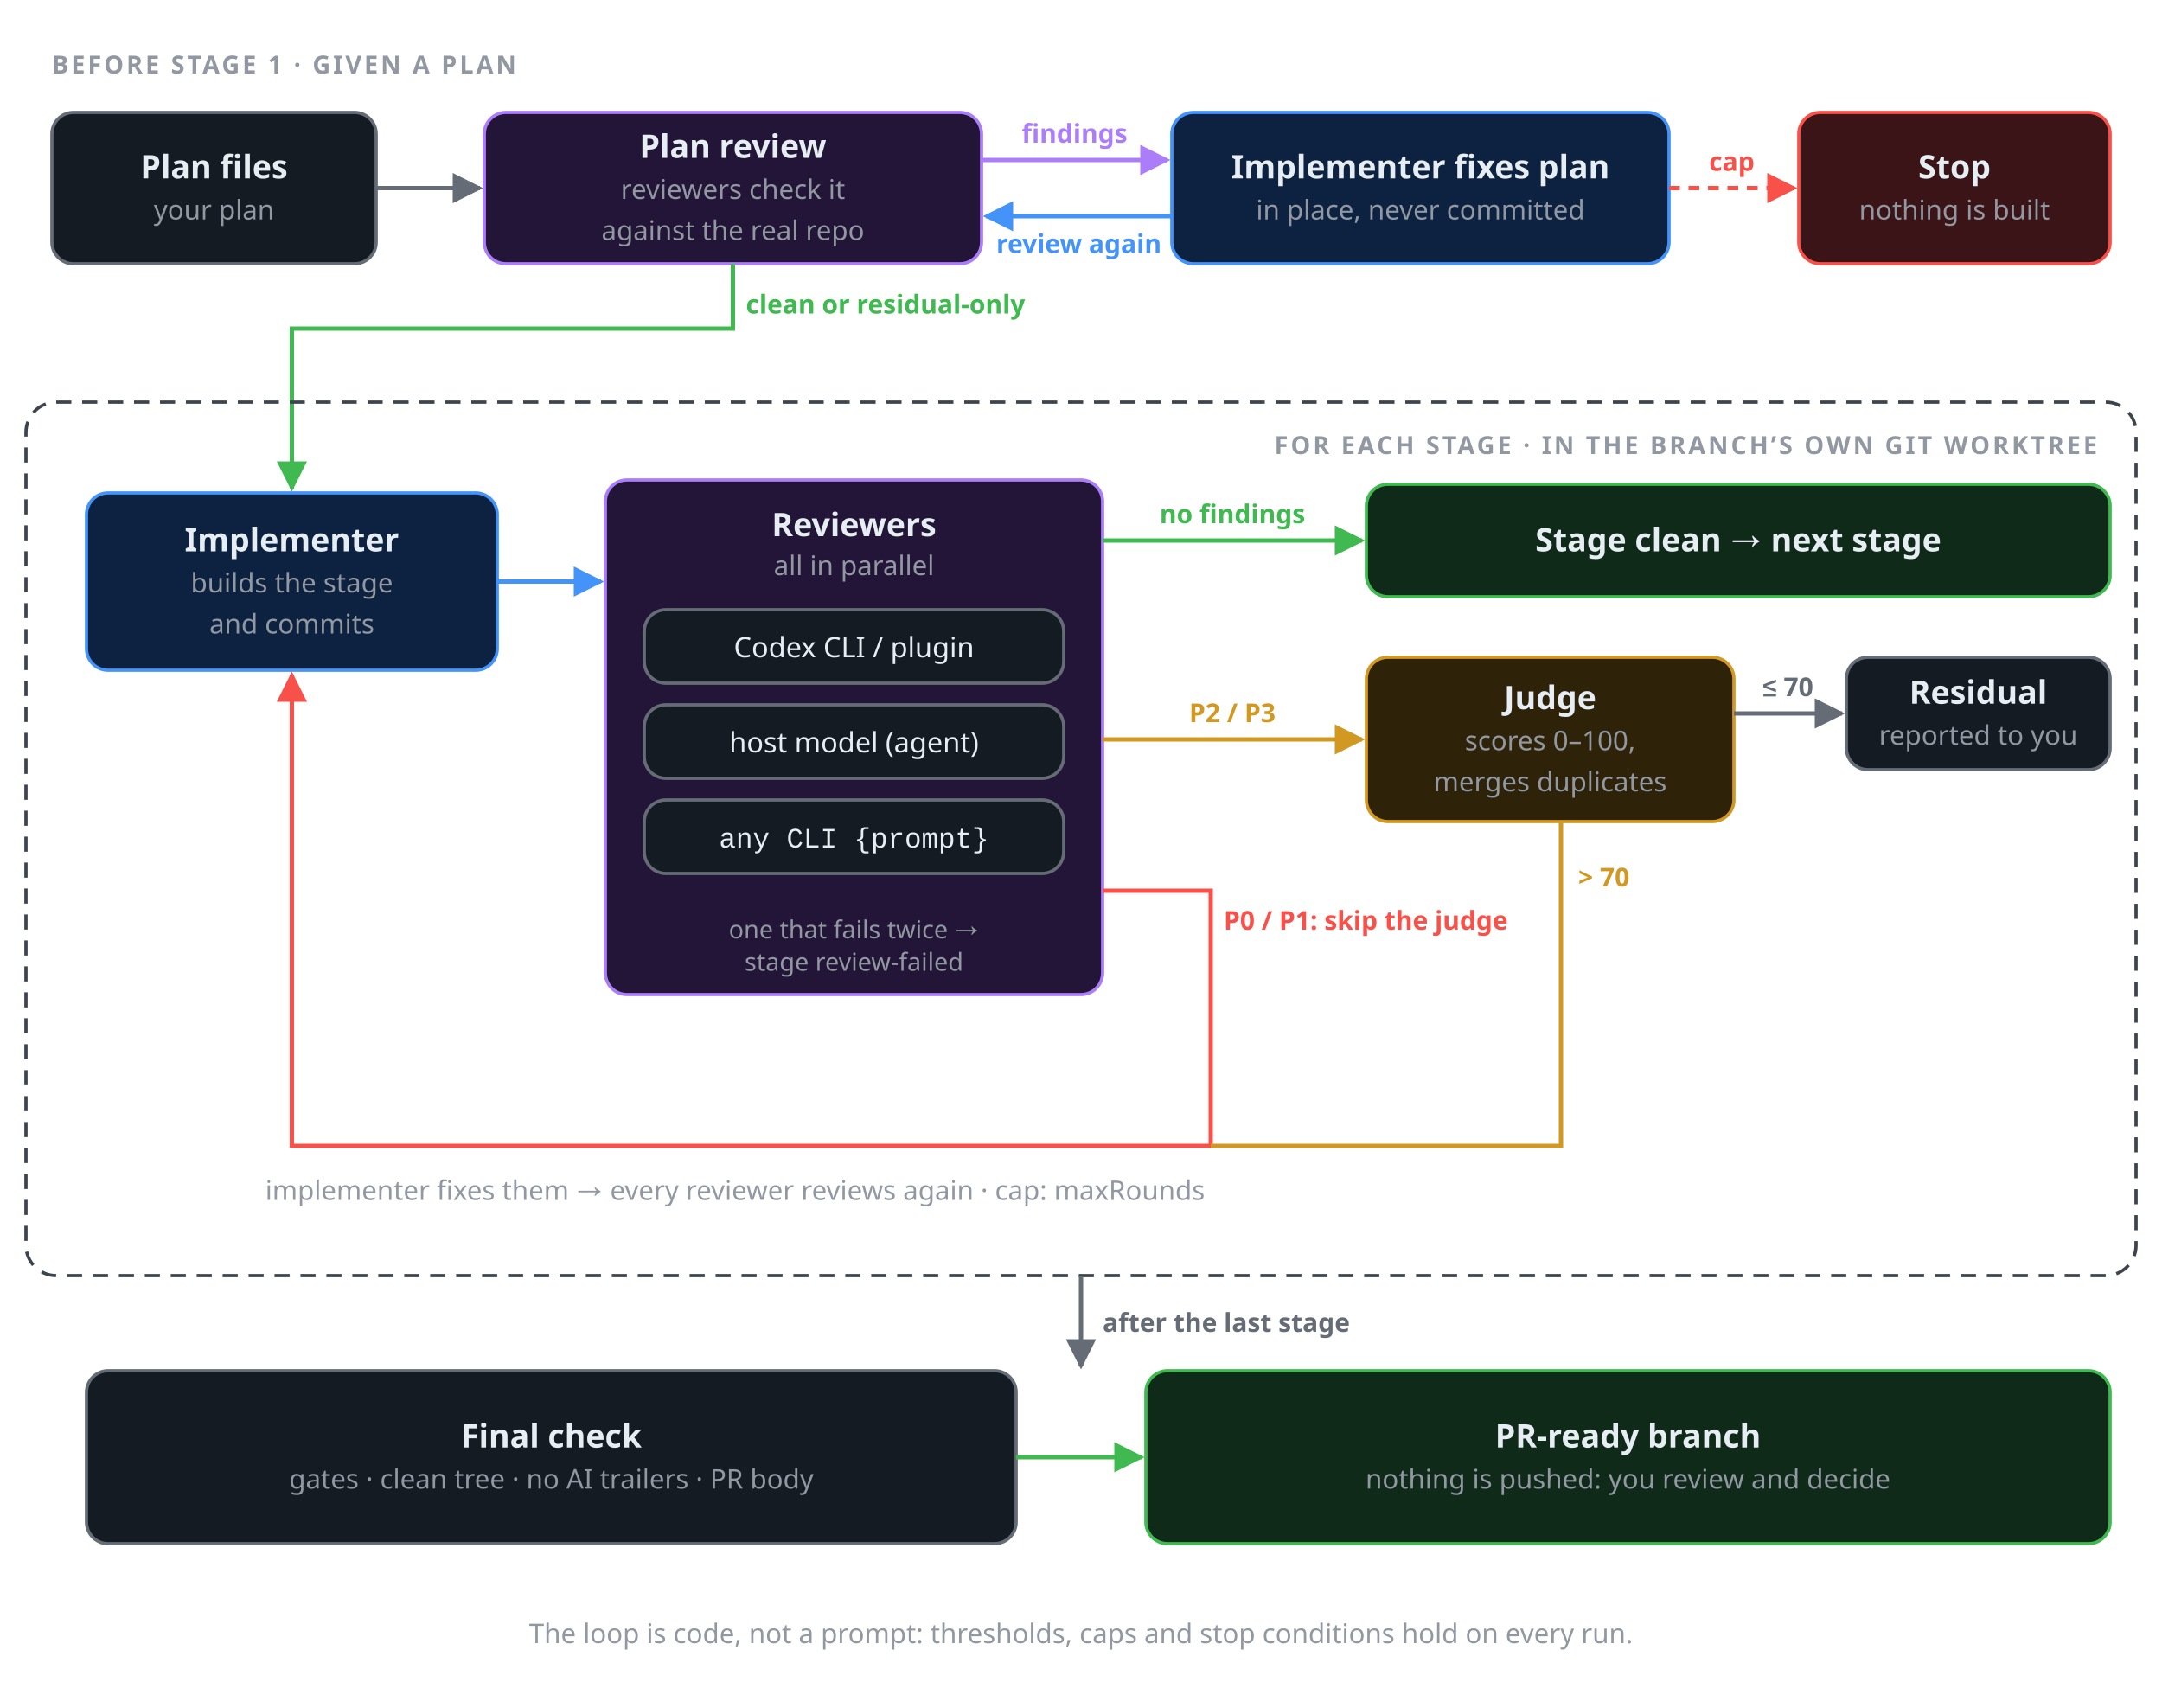
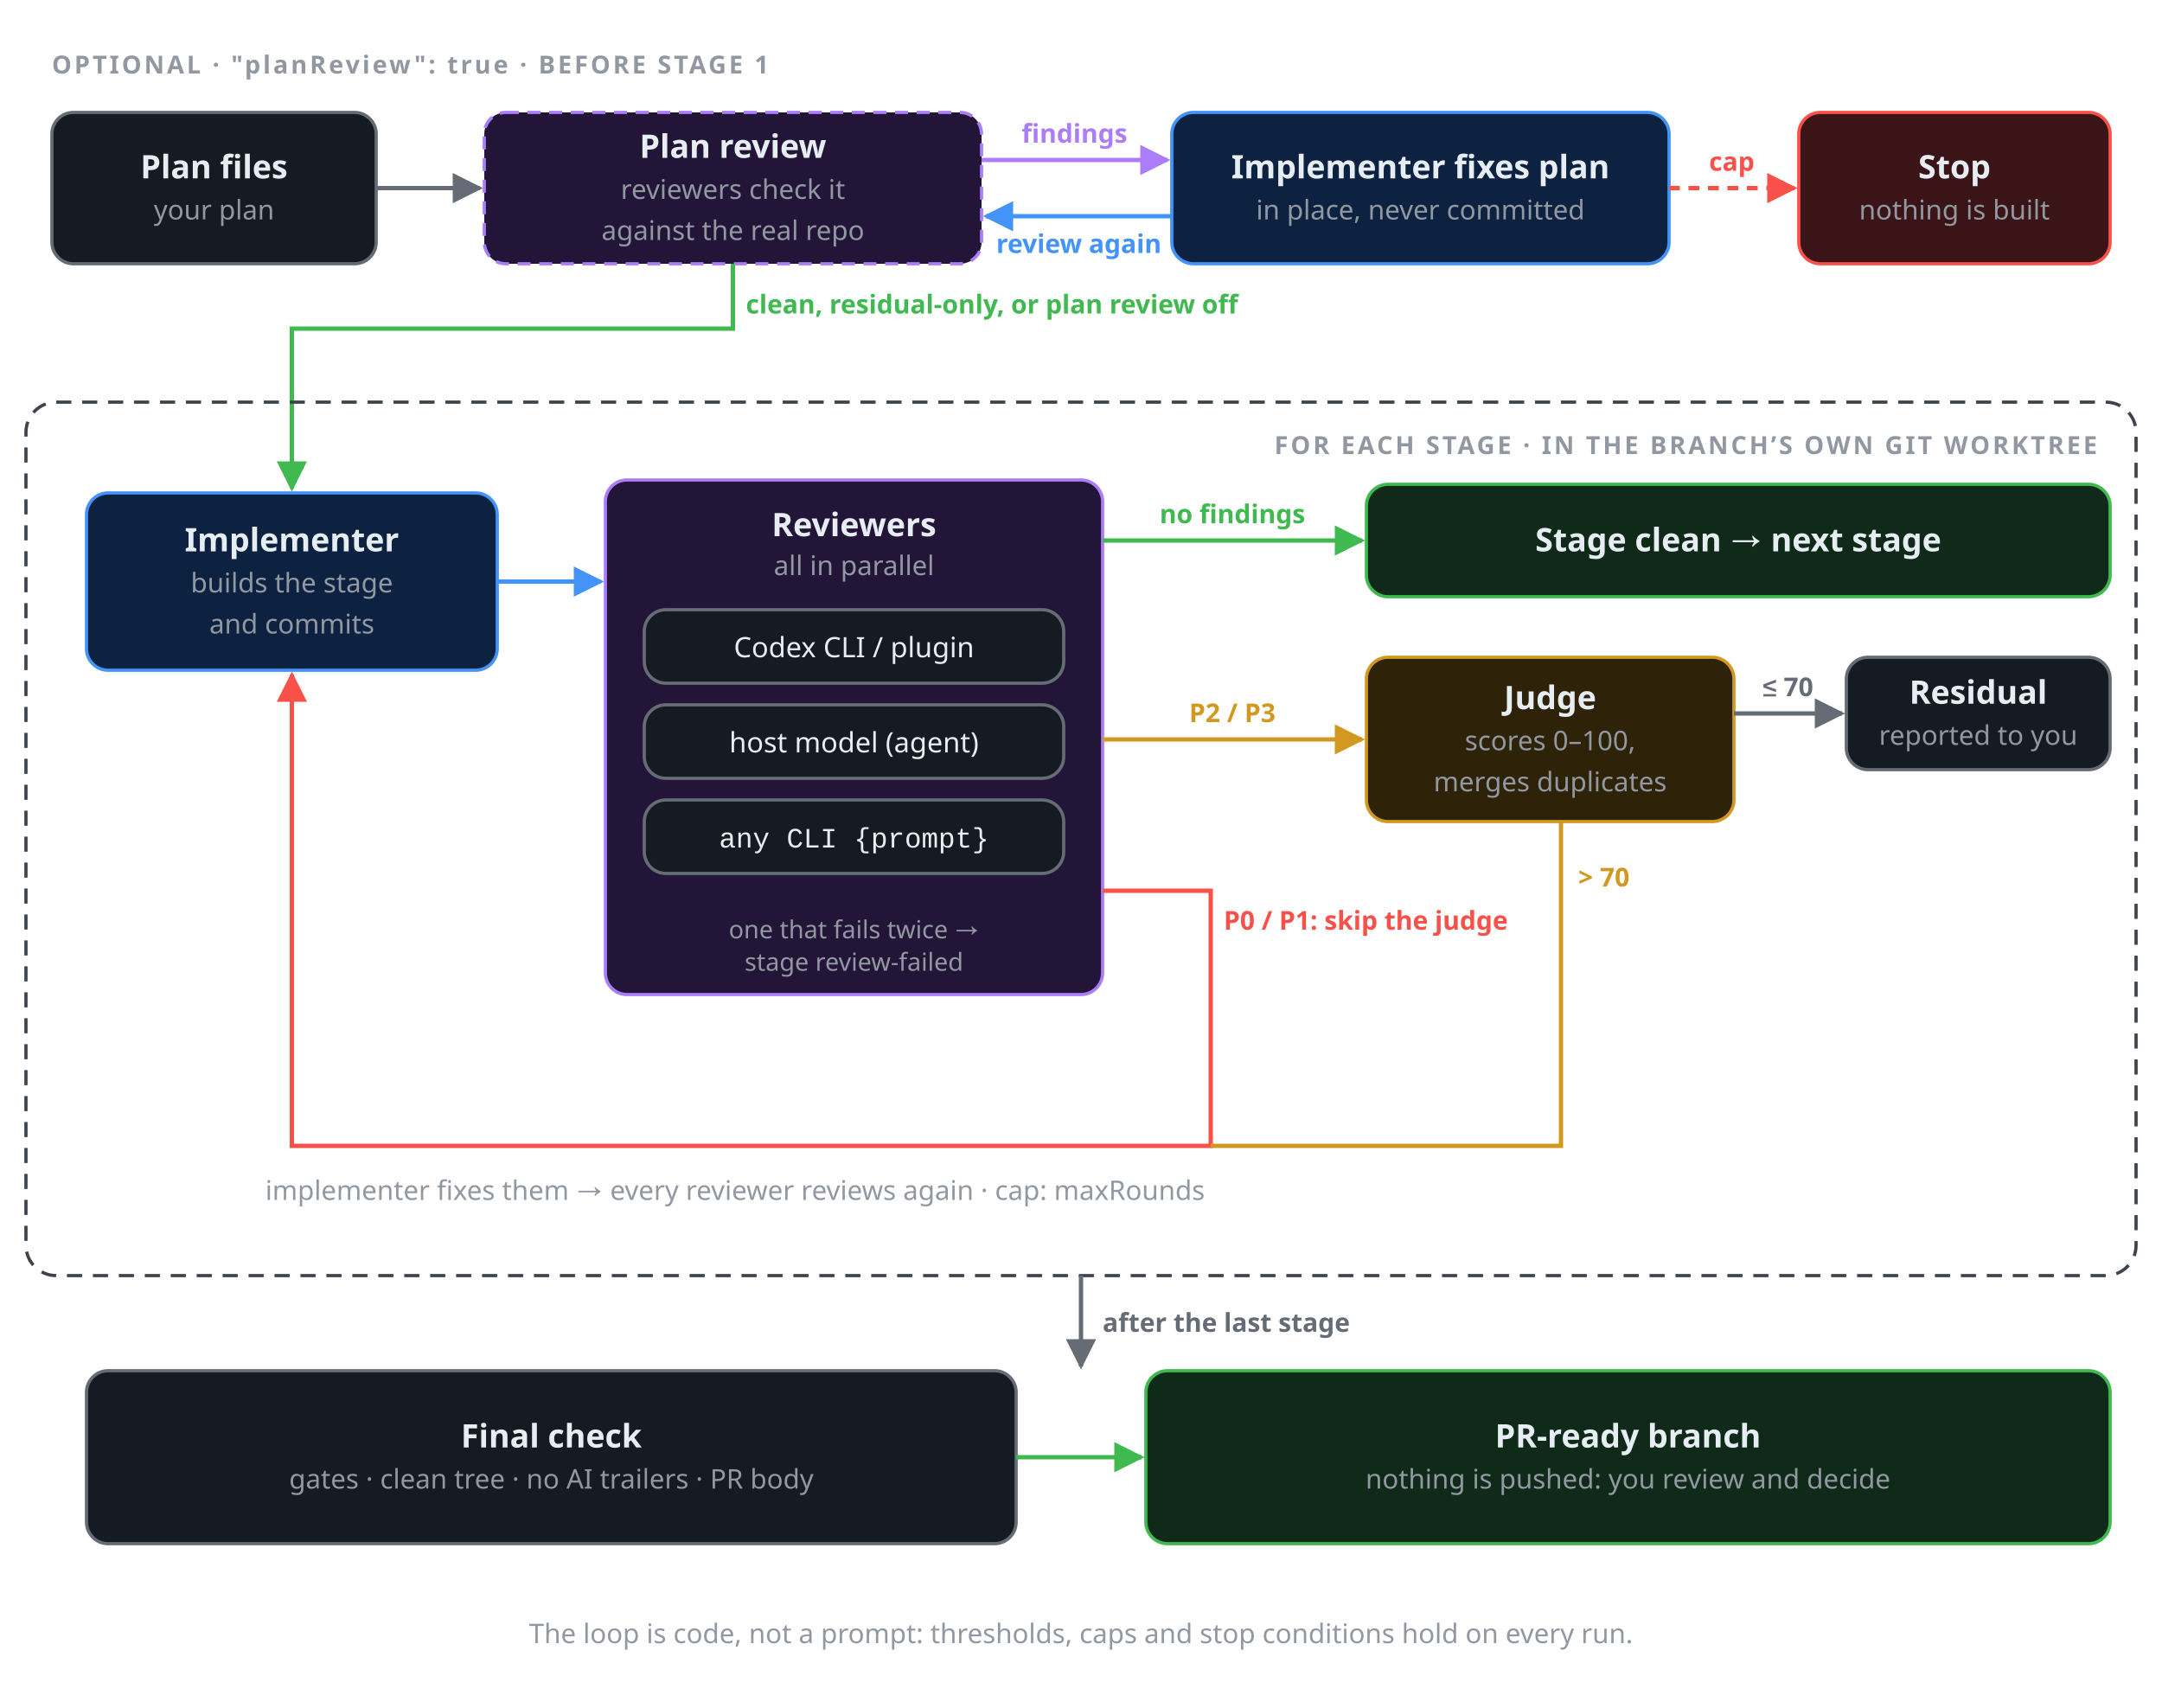
- <svg xmlns="http://www.w3.org/2000/svg" width="1000" height="790" viewBox="0 0 1000 790" role="img" aria-label="granny-workflow: plan review, then implement, review, judge and fix for every stage">
+ <svg xmlns="http://www.w3.org/2000/svg" width="1000" height="790" viewBox="0 0 1000 790" role="img" aria-label="granny-workflow: an optional plan review, then implement, review, judge and fix for every stage">
  <defs>
    <marker id="a-neutral" viewBox="0 0 10 10" refX="9" refY="5" markerWidth="7" markerHeight="7" orient="auto-start-reverse">
      <path d="M0,0 L10,5 L0,10 z" fill="#656c76" />
    </marker>
    <marker id="a-blue" viewBox="0 0 10 10" refX="9" refY="5" markerWidth="7" markerHeight="7" orient="auto-start-reverse">
      <path d="M0,0 L10,5 L0,10 z" fill="#4493f8" />
    </marker>
    <marker id="a-purple" viewBox="0 0 10 10" refX="9" refY="5" markerWidth="7" markerHeight="7" orient="auto-start-reverse">
      <path d="M0,0 L10,5 L0,10 z" fill="#ab7df8" />
    </marker>
    <marker id="a-amber" viewBox="0 0 10 10" refX="9" refY="5" markerWidth="7" markerHeight="7" orient="auto-start-reverse">
      <path d="M0,0 L10,5 L0,10 z" fill="#d29922" />
    </marker>
    <marker id="a-red" viewBox="0 0 10 10" refX="9" refY="5" markerWidth="7" markerHeight="7" orient="auto-start-reverse">
      <path d="M0,0 L10,5 L0,10 z" fill="#f85149" />
    </marker>
    <marker id="a-green" viewBox="0 0 10 10" refX="9" refY="5" markerWidth="7" markerHeight="7" orient="auto-start-reverse">
      <path d="M0,0 L10,5 L0,10 z" fill="#3fb950" />
    </marker>
    <marker id="a-muted" viewBox="0 0 10 10" refX="9" refY="5" markerWidth="7" markerHeight="7" orient="auto-start-reverse">
      <path d="M0,0 L10,5 L0,10 z" fill="#656c76" />
    </marker>
  </defs>
-   <text x="24" y="34" font-family="-apple-system, BlinkMacSystemFont, 'Segoe UI', 'Noto Sans', Helvetica, Arial, sans-serif" font-size="11.5" font-weight="700" fill="#9198a1" text-anchor="start" letter-spacing="1.2">BEFORE STAGE 1 · GIVEN A PLAN</text>
+   <text x="24" y="34" font-family="-apple-system, BlinkMacSystemFont, 'Segoe UI', 'Noto Sans', Helvetica, Arial, sans-serif" font-size="11.5" font-weight="700" fill="#9198a1" text-anchor="start" letter-spacing="1.2">OPTIONAL · "planReview": true · BEFORE STAGE 1</text>
  <rect x="24" y="52" width="150" height="70" rx="10" fill="#151b23" stroke="#656c76" stroke-width="1.5" />
  <text x="99" y="82.5" font-family="-apple-system, BlinkMacSystemFont, 'Segoe UI', 'Noto Sans', Helvetica, Arial, sans-serif" font-size="15" font-weight="600" fill="#e6edf3" text-anchor="middle">Plan files</text>
  <text x="99" y="101.5" font-family="-apple-system, BlinkMacSystemFont, 'Segoe UI', 'Noto Sans', Helvetica, Arial, sans-serif" font-size="12.5" font-weight="400" fill="#9198a1" text-anchor="middle">your plan</text>
  <path d="M174,87 L222,87" fill="none" stroke="#656c76" stroke-width="2" marker-end="url(#a-neutral)" />
-   <rect x="224" y="52" width="230" height="70" rx="10" fill="#231537" stroke="#ab7df8" stroke-width="1.5" />
+   <rect x="224" y="52" width="230" height="70" rx="10" fill="#231537" stroke="#ab7df8" stroke-width="1.5" stroke-dasharray="6 4" />
  <text x="339" y="73" font-family="-apple-system, BlinkMacSystemFont, 'Segoe UI', 'Noto Sans', Helvetica, Arial, sans-serif" font-size="15" font-weight="600" fill="#e6edf3" text-anchor="middle">Plan review</text>
  <text x="339" y="92" font-family="-apple-system, BlinkMacSystemFont, 'Segoe UI', 'Noto Sans', Helvetica, Arial, sans-serif" font-size="12.5" font-weight="400" fill="#9198a1" text-anchor="middle">reviewers check it</text>
  <text x="339" y="111" font-family="-apple-system, BlinkMacSystemFont, 'Segoe UI', 'Noto Sans', Helvetica, Arial, sans-serif" font-size="12.5" font-weight="400" fill="#9198a1" text-anchor="middle">against the real repo</text>
  <path d="M454,74 L540,74" fill="none" stroke="#ab7df8" stroke-width="2" marker-end="url(#a-purple)" />
  <text x="497" y="66" font-family="-apple-system, BlinkMacSystemFont, 'Segoe UI', 'Noto Sans', Helvetica, Arial, sans-serif" font-size="12" font-weight="600" fill="#ab7df8" text-anchor="middle">findings</text>
  <rect x="542" y="52" width="230" height="70" rx="10" fill="#0d2240" stroke="#4493f8" stroke-width="1.5" />
  <text x="657" y="82.5" font-family="-apple-system, BlinkMacSystemFont, 'Segoe UI', 'Noto Sans', Helvetica, Arial, sans-serif" font-size="15" font-weight="600" fill="#e6edf3" text-anchor="middle">Implementer fixes plan</text>
  <text x="657" y="101.5" font-family="-apple-system, BlinkMacSystemFont, 'Segoe UI', 'Noto Sans', Helvetica, Arial, sans-serif" font-size="12.5" font-weight="400" fill="#9198a1" text-anchor="middle">in place, never committed</text>
  <path d="M542,100 L456,100" fill="none" stroke="#4493f8" stroke-width="2" marker-end="url(#a-blue)" />
  <text x="499" y="117" font-family="-apple-system, BlinkMacSystemFont, 'Segoe UI', 'Noto Sans', Helvetica, Arial, sans-serif" font-size="12" font-weight="600" fill="#4493f8" text-anchor="middle">review again</text>
  <path d="M772,87 L830,87" fill="none" stroke="#f85149" stroke-width="2" stroke-dasharray="5 4" marker-end="url(#a-red)" />
  <text x="801" y="79" font-family="-apple-system, BlinkMacSystemFont, 'Segoe UI', 'Noto Sans', Helvetica, Arial, sans-serif" font-size="12" font-weight="600" fill="#f85149" text-anchor="middle">cap</text>
  <rect x="832" y="52" width="144" height="70" rx="10" fill="#3a1416" stroke="#f85149" stroke-width="1.5" />
  <text x="904" y="82.5" font-family="-apple-system, BlinkMacSystemFont, 'Segoe UI', 'Noto Sans', Helvetica, Arial, sans-serif" font-size="15" font-weight="600" fill="#e6edf3" text-anchor="middle">Stop</text>
  <text x="904" y="101.5" font-family="-apple-system, BlinkMacSystemFont, 'Segoe UI', 'Noto Sans', Helvetica, Arial, sans-serif" font-size="12.5" font-weight="400" fill="#9198a1" text-anchor="middle">nothing is built</text>
  <path d="M339,122 L339,152 L135,152 L135,226" fill="none" stroke="#3fb950" stroke-width="2" marker-end="url(#a-green)" />
-   <text x="345" y="145" font-family="-apple-system, BlinkMacSystemFont, 'Segoe UI', 'Noto Sans', Helvetica, Arial, sans-serif" font-size="12" font-weight="600" fill="#3fb950" text-anchor="start">clean or residual-only</text>
+   <text x="345" y="145" font-family="-apple-system, BlinkMacSystemFont, 'Segoe UI', 'Noto Sans', Helvetica, Arial, sans-serif" font-size="12" font-weight="600" fill="#3fb950" text-anchor="start">clean, residual-only, or plan review off</text>
  <rect x="12" y="186" width="976" height="404" rx="14" fill="none" stroke="#3d444d" stroke-width="1.5" stroke-dasharray="7 5" />
  <text x="970" y="210" font-family="-apple-system, BlinkMacSystemFont, 'Segoe UI', 'Noto Sans', Helvetica, Arial, sans-serif" font-size="11.5" font-weight="700" fill="#9198a1" text-anchor="end" letter-spacing="1.2">FOR EACH STAGE · IN THE BRANCH’S OWN GIT WORKTREE</text>
  <rect x="40" y="228" width="190" height="82" rx="10" fill="#0d2240" stroke="#4493f8" stroke-width="1.5" />
  <text x="135" y="255" font-family="-apple-system, BlinkMacSystemFont, 'Segoe UI', 'Noto Sans', Helvetica, Arial, sans-serif" font-size="15" font-weight="600" fill="#e6edf3" text-anchor="middle">Implementer</text>
  <text x="135" y="274" font-family="-apple-system, BlinkMacSystemFont, 'Segoe UI', 'Noto Sans', Helvetica, Arial, sans-serif" font-size="12.5" font-weight="400" fill="#9198a1" text-anchor="middle">builds the stage</text>
  <text x="135" y="293" font-family="-apple-system, BlinkMacSystemFont, 'Segoe UI', 'Noto Sans', Helvetica, Arial, sans-serif" font-size="12.5" font-weight="400" fill="#9198a1" text-anchor="middle">and commits</text>
  <path d="M230,269 L278,269" fill="none" stroke="#4493f8" stroke-width="2" marker-end="url(#a-blue)" />
  <rect x="280" y="222" width="230" height="238" rx="10" fill="#231537" stroke="#ab7df8" stroke-width="1.5" />
  <text x="395" y="346" font-family="-apple-system, BlinkMacSystemFont, 'Segoe UI', 'Noto Sans', Helvetica, Arial, sans-serif" font-size="15" font-weight="600" fill="#e6edf3" text-anchor="middle" />
  <text x="395" y="248" font-family="-apple-system, BlinkMacSystemFont, 'Segoe UI', 'Noto Sans', Helvetica, Arial, sans-serif" font-size="15" font-weight="600" fill="#e6edf3" text-anchor="middle">Reviewers</text>
  <text x="395" y="266" font-family="-apple-system, BlinkMacSystemFont, 'Segoe UI', 'Noto Sans', Helvetica, Arial, sans-serif" font-size="12.5" font-weight="400" fill="#9198a1" text-anchor="middle">all in parallel</text>
  <rect x="298" y="282" width="194" height="34" rx="10" fill="#151b23" stroke="#656c76" stroke-width="1.5" />
  <text x="395" y="304" font-family="-apple-system, BlinkMacSystemFont, 'Segoe UI', 'Noto Sans', Helvetica, Arial, sans-serif" font-size="15" font-weight="600" fill="#e6edf3" text-anchor="middle" />
  <text x="395" y="304" font-family="-apple-system, BlinkMacSystemFont, 'Segoe UI', 'Noto Sans', Helvetica, Arial, sans-serif" font-size="13" font-weight="400" fill="#e6edf3" text-anchor="middle">Codex CLI / plugin</text>
  <rect x="298" y="326" width="194" height="34" rx="10" fill="#151b23" stroke="#656c76" stroke-width="1.5" />
  <text x="395" y="348" font-family="-apple-system, BlinkMacSystemFont, 'Segoe UI', 'Noto Sans', Helvetica, Arial, sans-serif" font-size="15" font-weight="600" fill="#e6edf3" text-anchor="middle" />
  <text x="395" y="348" font-family="-apple-system, BlinkMacSystemFont, 'Segoe UI', 'Noto Sans', Helvetica, Arial, sans-serif" font-size="13" font-weight="400" fill="#e6edf3" text-anchor="middle">host model (agent)</text>
  <rect x="298" y="370" width="194" height="34" rx="10" fill="#151b23" stroke="#656c76" stroke-width="1.5" />
  <text x="395" y="392" font-family="-apple-system, BlinkMacSystemFont, 'Segoe UI', 'Noto Sans', Helvetica, Arial, sans-serif" font-size="15" font-weight="600" fill="#e6edf3" text-anchor="middle" />
  <text x="395" y="392" font-family="ui-monospace, SFMono-Regular, 'SF Mono', Menlo, Consolas, 'Liberation Mono', monospace" font-size="13" font-weight="400" fill="#e6edf3" text-anchor="middle">any CLI  {prompt}</text>
  <text x="395" y="434" font-family="-apple-system, BlinkMacSystemFont, 'Segoe UI', 'Noto Sans', Helvetica, Arial, sans-serif" font-size="11.5" font-weight="400" fill="#9198a1" text-anchor="middle">one that fails twice →</text>
  <text x="395" y="449" font-family="-apple-system, BlinkMacSystemFont, 'Segoe UI', 'Noto Sans', Helvetica, Arial, sans-serif" font-size="11.5" font-weight="400" fill="#9198a1" text-anchor="middle">stage review-failed</text>
  <path d="M510,250 L630,250" fill="none" stroke="#3fb950" stroke-width="2" marker-end="url(#a-green)" />
  <text x="570" y="242" font-family="-apple-system, BlinkMacSystemFont, 'Segoe UI', 'Noto Sans', Helvetica, Arial, sans-serif" font-size="12" font-weight="600" fill="#3fb950" text-anchor="middle">no findings</text>
  <rect x="632" y="224" width="344" height="52" rx="10" fill="#0f2a18" stroke="#3fb950" stroke-width="1.5" />
  <text x="804" y="255" font-family="-apple-system, BlinkMacSystemFont, 'Segoe UI', 'Noto Sans', Helvetica, Arial, sans-serif" font-size="15" font-weight="600" fill="#e6edf3" text-anchor="middle">Stage clean → next stage</text>
  <path d="M510,342 L630,342" fill="none" stroke="#d29922" stroke-width="2" marker-end="url(#a-amber)" />
  <text x="570" y="334" font-family="-apple-system, BlinkMacSystemFont, 'Segoe UI', 'Noto Sans', Helvetica, Arial, sans-serif" font-size="12" font-weight="600" fill="#d29922" text-anchor="middle">P2 / P3</text>
  <rect x="632" y="304" width="170" height="76" rx="10" fill="#2e2208" stroke="#d29922" stroke-width="1.5" />
  <text x="717" y="328" font-family="-apple-system, BlinkMacSystemFont, 'Segoe UI', 'Noto Sans', Helvetica, Arial, sans-serif" font-size="15" font-weight="600" fill="#e6edf3" text-anchor="middle">Judge</text>
  <text x="717" y="347" font-family="-apple-system, BlinkMacSystemFont, 'Segoe UI', 'Noto Sans', Helvetica, Arial, sans-serif" font-size="12.5" font-weight="400" fill="#9198a1" text-anchor="middle">scores 0–100,</text>
  <text x="717" y="366" font-family="-apple-system, BlinkMacSystemFont, 'Segoe UI', 'Noto Sans', Helvetica, Arial, sans-serif" font-size="12.5" font-weight="400" fill="#9198a1" text-anchor="middle">merges duplicates</text>
  <path d="M802,330 L852,330" fill="none" stroke="#656c76" stroke-width="2" marker-end="url(#a-muted)" />
  <text x="827" y="322" font-family="-apple-system, BlinkMacSystemFont, 'Segoe UI', 'Noto Sans', Helvetica, Arial, sans-serif" font-size="12" font-weight="600" fill="#656c76" text-anchor="middle">≤ 70</text>
  <rect x="854" y="304" width="122" height="52" rx="10" fill="#151b23" stroke="#656c76" stroke-width="1.5" />
  <text x="915" y="325.5" font-family="-apple-system, BlinkMacSystemFont, 'Segoe UI', 'Noto Sans', Helvetica, Arial, sans-serif" font-size="15" font-weight="600" fill="#e6edf3" text-anchor="middle">Residual</text>
  <text x="915" y="344.5" font-family="-apple-system, BlinkMacSystemFont, 'Segoe UI', 'Noto Sans', Helvetica, Arial, sans-serif" font-size="12.5" font-weight="400" fill="#9198a1" text-anchor="middle">reported to you</text>
  <path d="M510,412 L560,412 L560,530 L135,530 L135,312" fill="none" stroke="#f85149" stroke-width="2" marker-end="url(#a-red)" />
  <text x="566" y="430" font-family="-apple-system, BlinkMacSystemFont, 'Segoe UI', 'Noto Sans', Helvetica, Arial, sans-serif" font-size="12" font-weight="600" fill="#f85149" text-anchor="start">P0 / P1: skip the judge</text>
  <path d="M722,380 L722,530 L560,530" fill="none" stroke="#d29922" stroke-width="2" />
  <text x="730" y="410" font-family="-apple-system, BlinkMacSystemFont, 'Segoe UI', 'Noto Sans', Helvetica, Arial, sans-serif" font-size="12" font-weight="600" fill="#d29922" text-anchor="start">&gt; 70</text>
  <text x="340" y="555" font-family="-apple-system, BlinkMacSystemFont, 'Segoe UI', 'Noto Sans', Helvetica, Arial, sans-serif" font-size="12.5" font-weight="400" fill="#9198a1" text-anchor="middle">implementer fixes them → every reviewer reviews again · cap: maxRounds</text>
  <path d="M500,590 L500,632" fill="none" stroke="#656c76" stroke-width="2" marker-end="url(#a-neutral)" />
  <text x="510" y="616" font-family="-apple-system, BlinkMacSystemFont, 'Segoe UI', 'Noto Sans', Helvetica, Arial, sans-serif" font-size="12" font-weight="600" fill="#656c76" text-anchor="start">after the last stage</text>
  <rect x="40" y="634" width="430" height="80" rx="10" fill="#151b23" stroke="#656c76" stroke-width="1.5" />
  <text x="255" y="669.5" font-family="-apple-system, BlinkMacSystemFont, 'Segoe UI', 'Noto Sans', Helvetica, Arial, sans-serif" font-size="15" font-weight="600" fill="#e6edf3" text-anchor="middle">Final check</text>
  <text x="255" y="688.5" font-family="-apple-system, BlinkMacSystemFont, 'Segoe UI', 'Noto Sans', Helvetica, Arial, sans-serif" font-size="12.5" font-weight="400" fill="#9198a1" text-anchor="middle">gates · clean tree · no AI trailers · PR body</text>
  <path d="M470,674 L528,674" fill="none" stroke="#3fb950" stroke-width="2" marker-end="url(#a-green)" />
  <rect x="530" y="634" width="446" height="80" rx="10" fill="#0f2a18" stroke="#3fb950" stroke-width="1.5" />
  <text x="753" y="669.5" font-family="-apple-system, BlinkMacSystemFont, 'Segoe UI', 'Noto Sans', Helvetica, Arial, sans-serif" font-size="15" font-weight="600" fill="#e6edf3" text-anchor="middle">PR-ready branch</text>
  <text x="753" y="688.5" font-family="-apple-system, BlinkMacSystemFont, 'Segoe UI', 'Noto Sans', Helvetica, Arial, sans-serif" font-size="12.5" font-weight="400" fill="#9198a1" text-anchor="middle">nothing is pushed: you review and decide</text>
  <text x="500" y="760" font-family="-apple-system, BlinkMacSystemFont, 'Segoe UI', 'Noto Sans', Helvetica, Arial, sans-serif" font-size="12.5" font-weight="400" fill="#9198a1" text-anchor="middle">The loop is code, not a prompt: thresholds, caps and stop conditions hold on every run.</text>
</svg>
